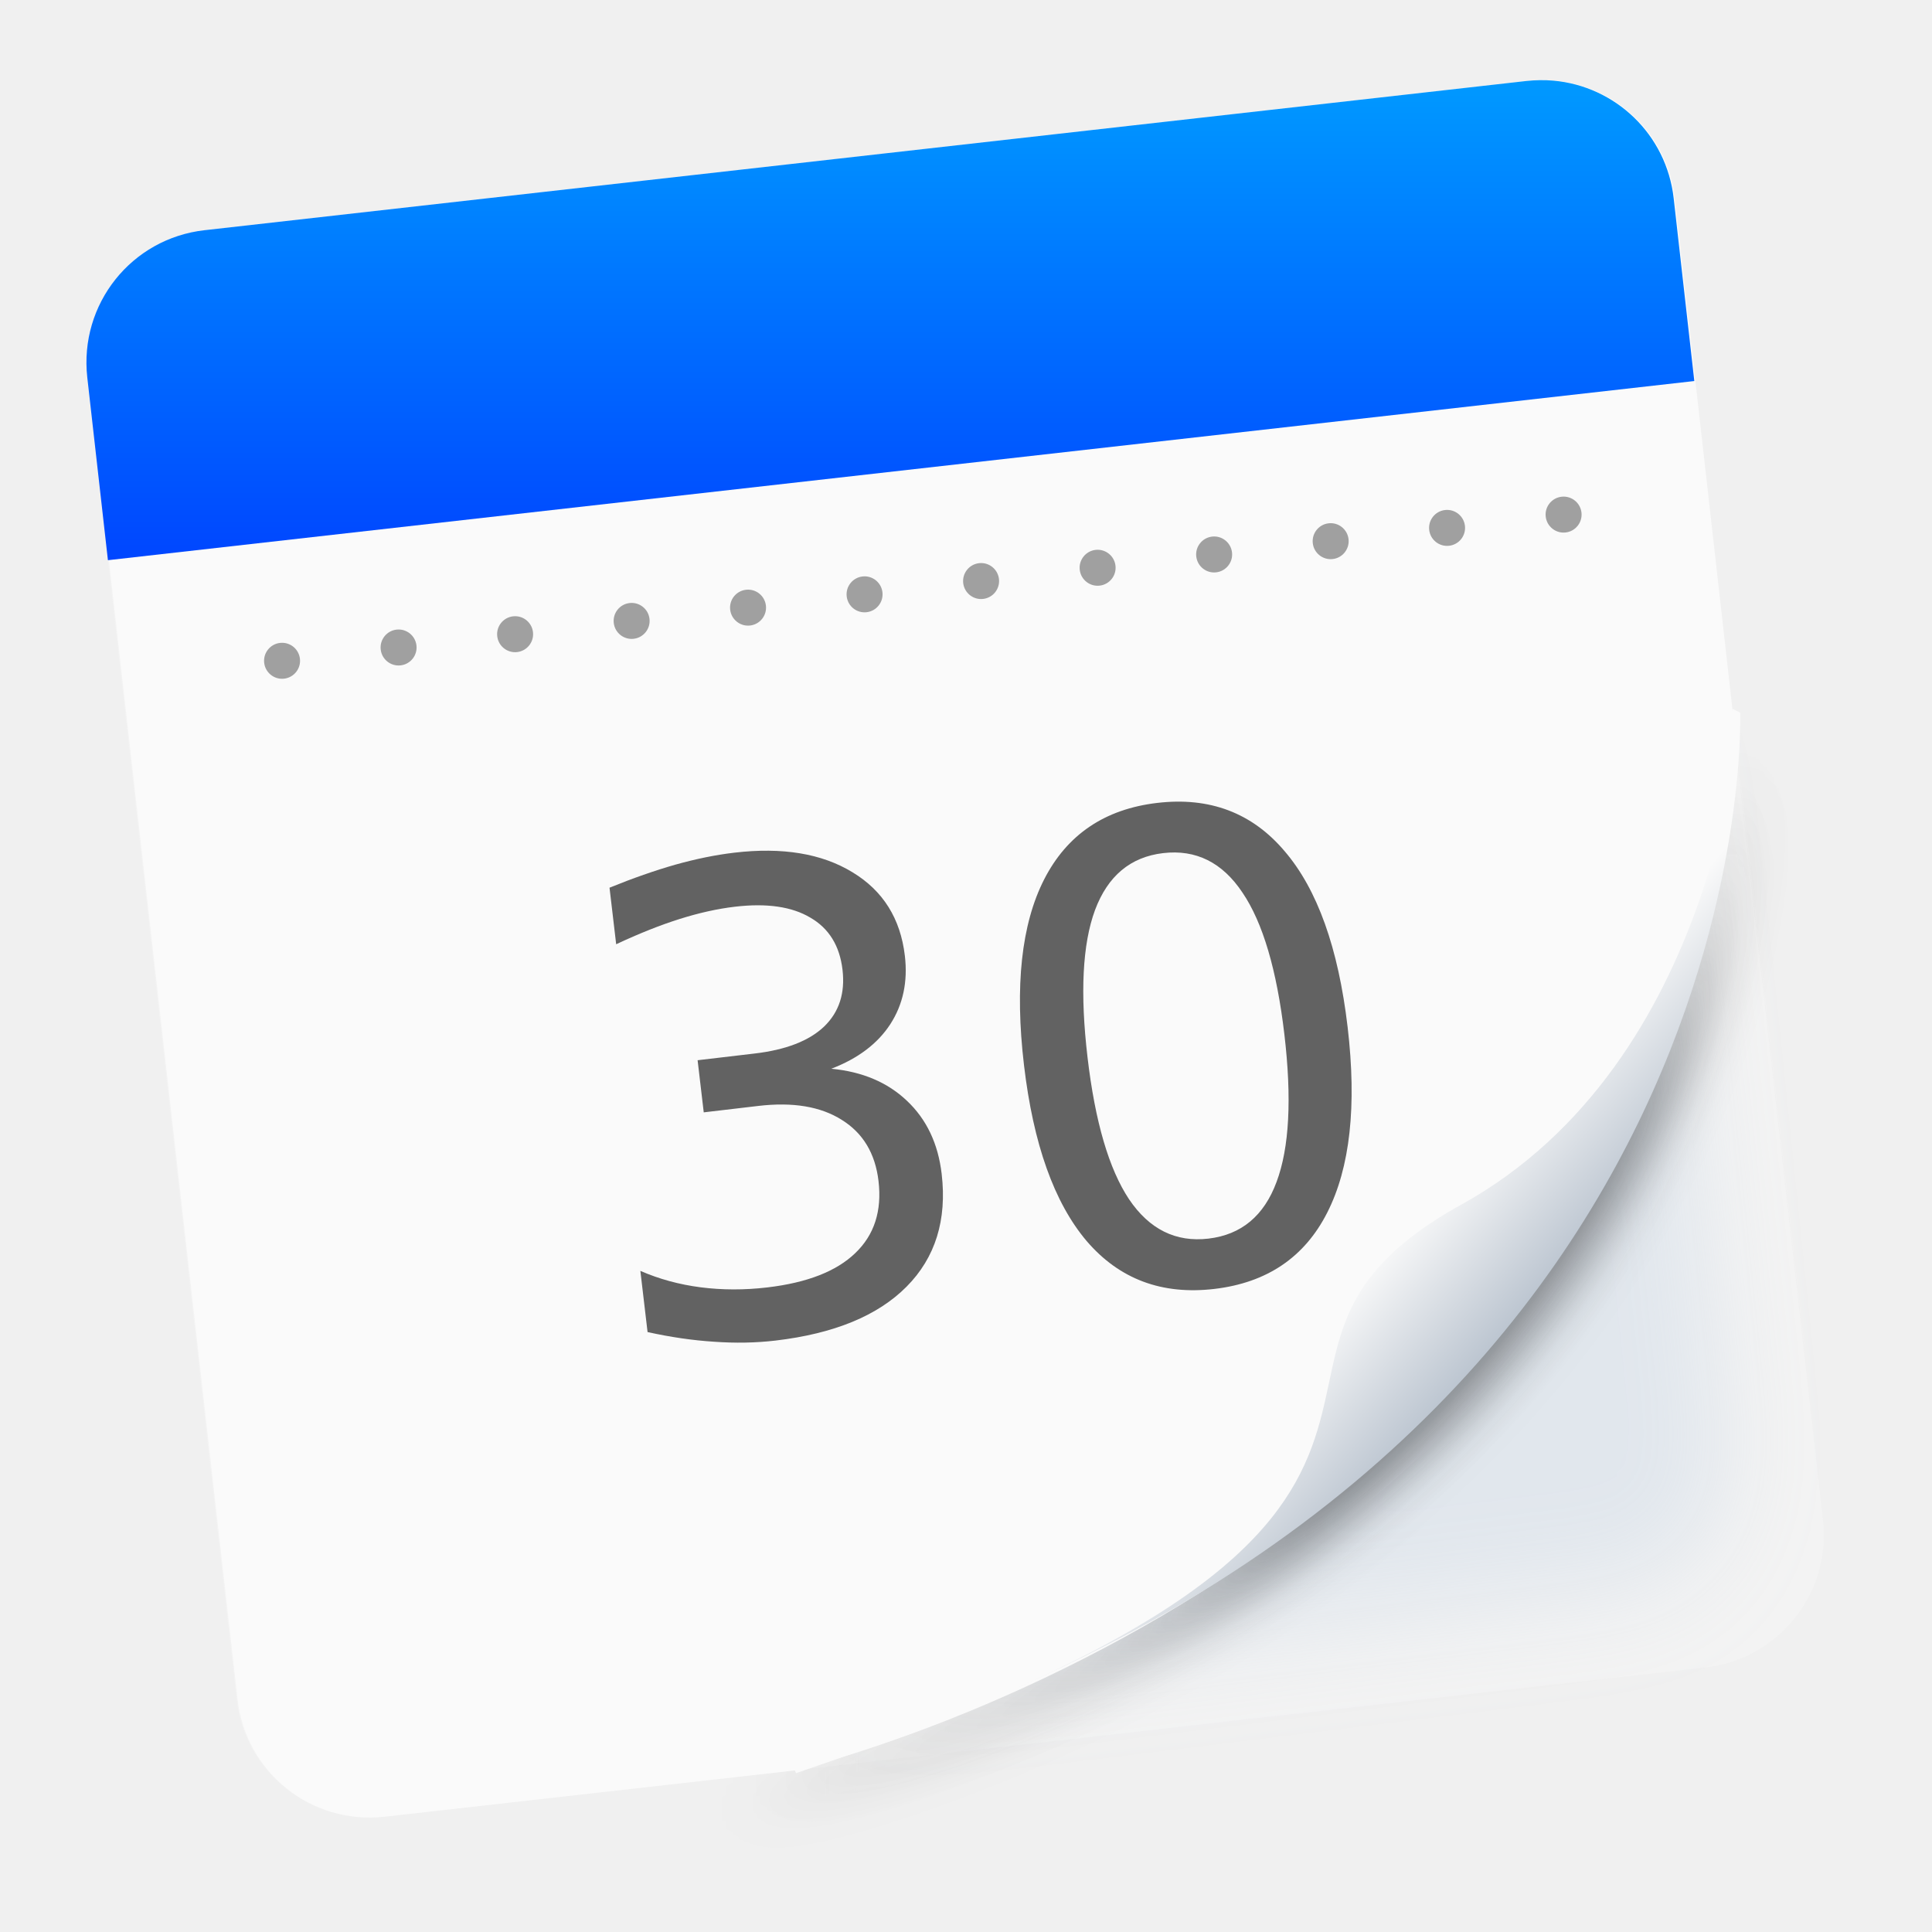
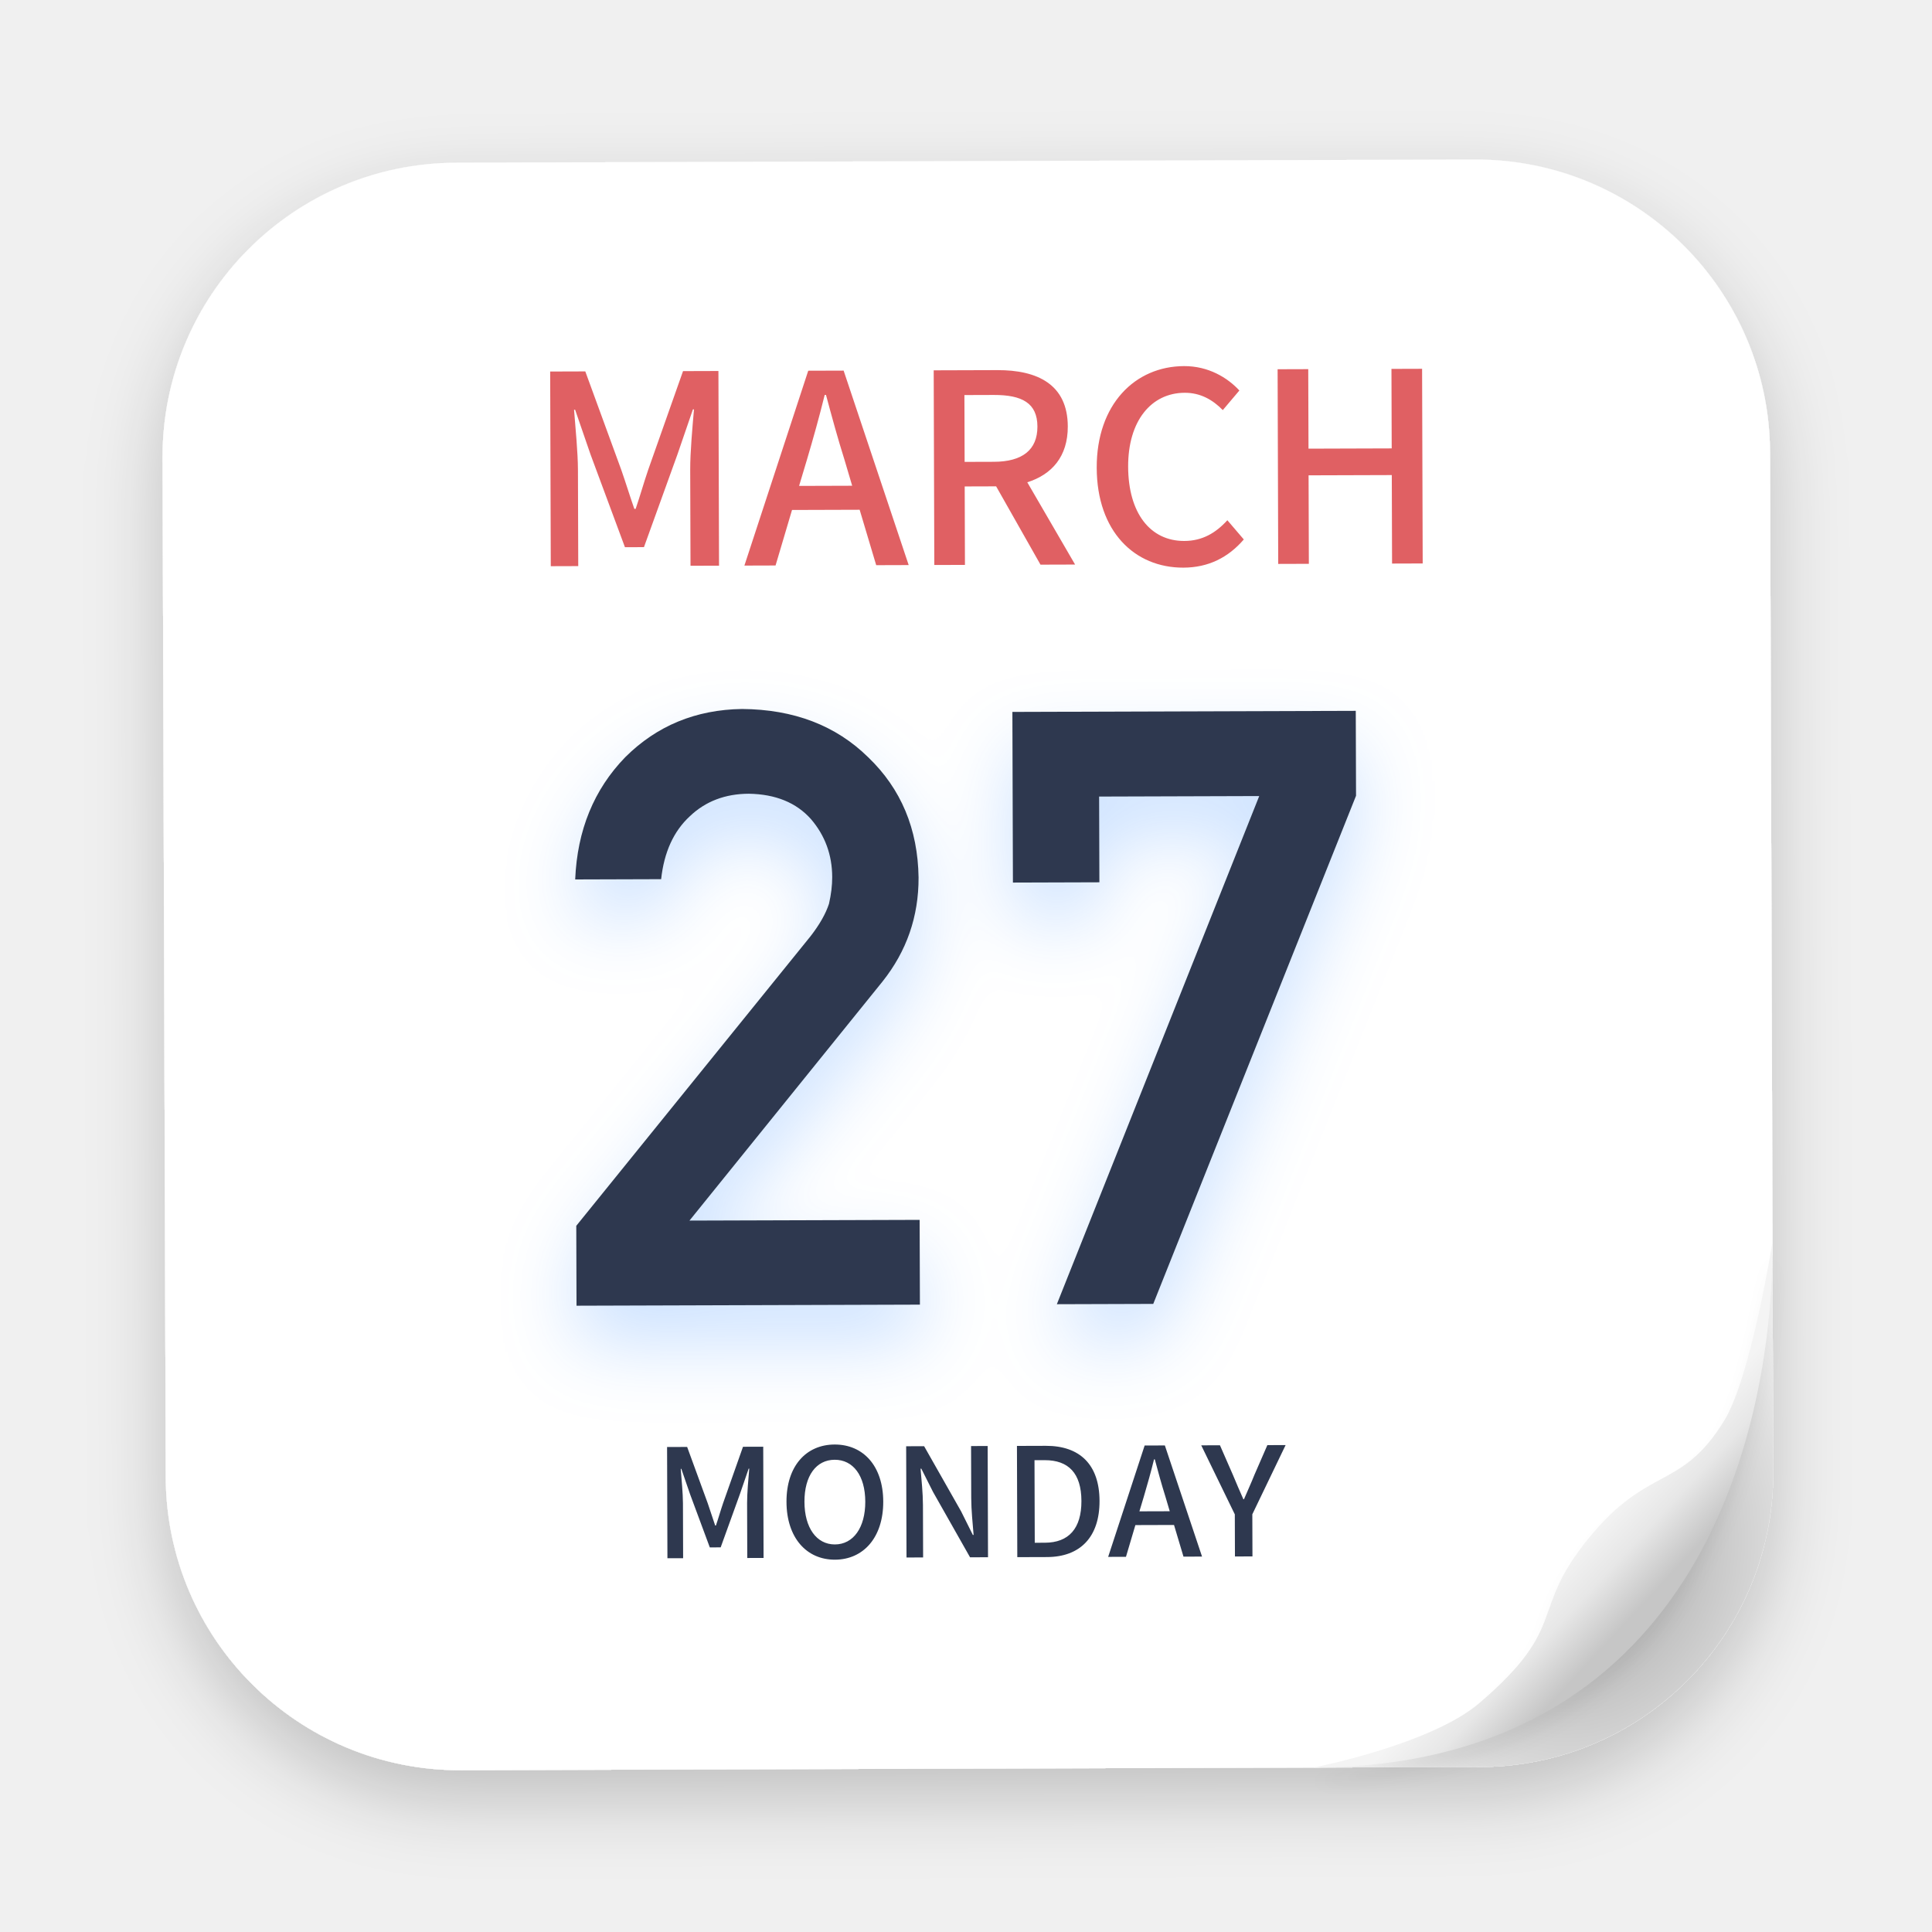
- <svg xmlns="http://www.w3.org/2000/svg" width="64" height="64" version="1.1" viewBox="0 0 16.933 16.933" id="svg82">
-   <defs id="defs18">
-     <linearGradient id="linearGradient938" x1="80.368" x2="82.141" y1="13.177" y2="14.704" gradientTransform="translate(-25.897,1.6886)" gradientUnits="userSpaceOnUse">
-       <stop stop-color="#fafafa" offset="0" id="stop2" />
-       <stop stop-color="#90a0b3" offset="1" id="stop4" />
+ <svg xmlns="http://www.w3.org/2000/svg" xmlns:xlink="http://www.w3.org/1999/xlink" width="512" height="512" viewBox="0 0 512 512" version="1.1" id="svg67">
+   <defs id="defs45">
+     <filter id="dde-calendar512-a" width="126.3%" height="127.2%" x="-12.7%" y="-12.7%" filterUnits="objectBoundingBox">
+       <feOffset dy="8" in="SourceAlpha" result="shadowOffsetOuter1" id="feOffset2" />
+       <feGaussianBlur in="shadowOffsetOuter1" result="shadowBlurOuter1" stdDeviation="10" id="feGaussianBlur4" />
+       <feComposite in="shadowBlurOuter1" in2="SourceAlpha" operator="out" result="shadowBlurOuter1" id="feComposite6" />
+       <feColorMatrix in="shadowBlurOuter1" result="shadowMatrixOuter1" values="0 0 0 0 0   0 0 0 0 0   0 0 0 0 0  0 0 0 0.2 0" id="feColorMatrix8" />
+       <feMerge id="feMerge14">
+         <feMergeNode in="shadowMatrixOuter1" id="feMergeNode10" />
+         <feMergeNode in="SourceGraphic" id="feMergeNode12" />
+       </feMerge>
+     </filter>
+     <radialGradient id="dde-calendar512-b" cx="395.161" cy="343.665" r="79.095" fx="395.161" fy="343.665" gradientTransform="scale(0.9393364,1.064581)" gradientUnits="userSpaceOnUse">
+       <stop offset="0%" id="stop17" />
+       <stop offset="100%" stop-opacity=".148" id="stop19" />
+     </radialGradient>
+     <path id="dde-calendar512-d" d="M200,303 L200,280.536 L139.005,280.536 L190.363,217.336 C196.788,209.311 200,200.139 200,189.82 C199.854,176.922 195.437,166.282 186.75,157.898 C178.208,149.443 167.075,145.143 153.35,145 C141.085,145.143 130.755,149.371 122.36,157.683 C114.037,166.21 109.584,176.994 109,190.035 L109,190.035 L131.777,190.035 C132.58,182.87 135.136,177.317 139.443,173.376 C143.604,169.434 148.824,167.464 155.102,167.464 C162.184,167.607 167.659,169.864 171.528,174.235 C175.252,178.606 177.113,183.73 177.113,189.605 C177.113,191.827 176.821,194.191 176.237,196.699 C175.361,199.351 173.718,202.217 171.309,205.298 L171.309,205.298 L109,281.826 L109,303 L200,303 Z M261.839,303 L316,168.505 L316,146 L225,146 L225,191.226 L247.914,191.226 L247.914,168.505 L290.345,168.505 L236.293,303 L261.839,303 Z" />
+     <filter id="dde-calendar512-c" width="133.8%" height="144.3%" x="-16.9%" y="-15.8%" filterUnits="objectBoundingBox">
+       <feOffset dy="10" in="SourceAlpha" result="shadowOffsetOuter1" id="feOffset23" />
+       <feGaussianBlur in="shadowOffsetOuter1" result="shadowBlurOuter1" stdDeviation="10" id="feGaussianBlur25" />
+       <feColorMatrix in="shadowBlurOuter1" values="0 0 0 0 0   0 0 0 0 0.424   0 0 0 0 1  0 0 0 0.2 0" id="feColorMatrix27" />
+     </filter>
+     <linearGradient id="dde-calendar512-g" x1="414.932" x2="398.554" y1="361.462" y2="344.017" gradientTransform="scale(0.9368553,1.067401)" gradientUnits="userSpaceOnUse">
+       <stop offset="0%" stop-color="#C6C6C6" id="stop30" />
+       <stop offset="53.052%" stop-color="#E7E7E7" id="stop32" />
+       <stop offset="100%" stop-color="#F4F4F4" id="stop34" />
    </linearGradient>
-     <filter id="filter1066" x="-.064" y="-.057" width="1.128" height="1.113" color-interpolation-filters="sRGB">
-       <feGaussianBlur stdDeviation="0.227" id="feGaussianBlur7" />
+     <path id="dde-calendar512-f" d="M426,287 C426,287 420.263,322.815 413,334.5 C401.5,353 393,346 377,365.5 C361,385 372,388.5 348,409 C335.138,419.986 304,426 304,426 C403.5,426 426,340.5 426,287 Z" />
+     <filter id="dde-calendar512-e" width="113.1%" height="111.5%" x="-6.6%" y="-2.9%" filterUnits="objectBoundingBox">
+       <feOffset dy="4" in="SourceAlpha" result="shadowOffsetOuter1" id="feOffset38" />
+       <feGaussianBlur in="shadowOffsetOuter1" result="shadowBlurOuter1" stdDeviation="2" id="feGaussianBlur40" />
+       <feColorMatrix in="shadowBlurOuter1" values="0 0 0 0 0   0 0 0 0 0   0 0 0 0 0  0 0 0 0.05 0" id="feColorMatrix42" />
    </filter>
-     <filter id="filter1100" x="-.122" y="-.118" width="1.244" height="1.237" color-interpolation-filters="sRGB">
-       <feGaussianBlur stdDeviation="0.476" id="feGaussianBlur10" />
-     </filter>
-     <linearGradient id="linearGradient1206" x1="54.456" x2="54.456" y1="6.455" y2="11.072" gradientTransform="translate(-4.1387,-2.5369)" gradientUnits="userSpaceOnUse">
-       <stop stop-color="#ffd700" offset="0" id="stop13" style="stop-color:#009cff;stop-opacity:1" />
-       <stop stop-color="#ffb300" offset="1" id="stop15" style="stop-color:#0044ff;stop-opacity:1" />
-     </linearGradient>
-     <filter style="color-interpolation-filters:sRGB" id="filter1066-3" x="-0.064" y="-0.057" width="1.128" height="1.113">
-       <feGaussianBlur stdDeviation="0.227" id="feGaussianBlur7-6" />
-     </filter>
-     <filter style="color-interpolation-filters:sRGB" id="filter1100-7" x="-0.122" y="-0.118" width="1.244" height="1.237">
-       <feGaussianBlur stdDeviation="0.476" id="feGaussianBlur10-5" />
-     </filter>
-     <filter style="color-interpolation-filters:sRGB" id="filter862" x="-0.064" y="-0.057" width="1.128" height="1.113">
-       <feGaussianBlur stdDeviation="0.227" id="feGaussianBlur860" />
-     </filter>
-     <linearGradient id="linearGradient1206-6" x1="54.456" x2="54.456" y1="6.455" y2="11.072" gradientTransform="translate(-4.1387,-2.5369)" gradientUnits="userSpaceOnUse">
-       <stop stop-color="#ffd700" offset="0" id="stop13-2" style="stop-color:#c13e3e;stop-opacity:1" />
-       <stop stop-color="#ffb300" offset="1" id="stop15-9" style="stop-color:#9d1f2d;stop-opacity:1" />
-     </linearGradient>
  </defs>
-   <g transform="matrix(.96154 0 0 .96154 -40.41 -3.2056)" id="g80">
-     <rect transform="rotate(-6.4422)" x="41.792" y="10.323" width="14.552" height="14.552" ry="1.214" fill="#f3f3f3" id="rect22" />
-     <path transform="matrix(1.0744 0 0 1.0084 -4.2722 .26001)" d="m57.818 9.829s0.054 3.078-2.664 4.541c-2.245 1.208 0.939 2.689-5.86 5.099 8.851-2.575 8.524-9.64 8.524-9.64z" fill="#141414" filter="url(#filter1066)" opacity=".3" id="path28" />
-     <path transform="matrix(.86931 0 0 .95084 6.984 .28988)" d="m57.594 9.732c-0.154 5.725-5.052 8.686-8.523 9.64l8.286-0.936c0.668-0.075 1.145-0.674 1.07-1.343z" fill="#9cb8d7" filter="url(#filter1100)" opacity=".2" id="path30" />
-     <path transform="matrix(1.044 0 0 .97277 -2.4677 .7287)" d="m57.818 9.829s0.054 3.078-2.664 4.541c-2.245 1.208 0.939 2.689-5.86 5.099 8.851-2.575 8.524-9.64 8.524-9.64z" fill="#141414" filter="url(#filter1066)" opacity=".3" id="path32" />
-     <path d="m56.195 4.069c-0.08-0.007-0.163-0.006-0.246 0.003l-12.048 1.361c-0.668 0.075-1.146 0.674-1.07 1.342l1.361 12.048c0.075 0.668 0.674 1.145 1.342 1.07l3.768-0.425c3.471-0.955 8.365-3.916 8.518-9.639l0.832 7.361-1.36-12.048c-0.066-0.585-0.533-1.023-1.096-1.073z" fill="#fafafa" id="path34" />
-     <path d="m57.818 9.794s0.054 3.078-2.664 4.541c-2.245 1.208 0.939 2.689-5.86 5.099 8.851-2.575 8.594-9.604 8.594-9.604z" fill="url(#linearGradient938)" id="path40" />
-     <path d="m56.186 4.069c-0.08-0.007-0.162-0.006-0.246 0.003l-12.048 1.36c-0.668 0.075-1.145 0.674-1.07 1.343l0.188 1.665 14.46-1.633-0.188-1.665c-0.066-0.585-0.533-1.023-1.096-1.073z" fill="url(#linearGradient1206)" id="path42" />
-     <g fill="none" id="g52">
-       <path d="m57.819 9.848s-0.189 3.128-2.506 4.409c-2.666 1.474 0.97 2.791-6.053 5.177" stroke="#fafafa" stroke-width=".132" id="path46" />
-       <path d="m44.077 17.981" stroke="#000" stroke-width=".265px" id="path50" />
+   <g transform="rotate(-0.1792134,13886.822,-13673.817)" id="g65" style="fill:none;fill-rule:evenodd;filter:url(#dde-calendar512-a)">
+     <path d="m 78,0 h 270 c 43.078,0 78,34.922 78,78 v 253.14 0 V 348 c 0,43.078 -34.922,78 -78,78 h -17.781 v 0 H 78 C 34.922,426 0,391.078 0,348 V 78 C 0,34.922 34.922,0 78,0 Z" id="path47" style="fill:#ffffff" />
+     <path d="m 426,290 v 58 c 0,43.078 -34.922,78 -78,78 h -42 c 41,-5 69.833,-20.833 86.5,-47.5 16.667,-26.667 27.833,-56.167 33.5,-88.5 z" id="path49" style="fill:url(#dde-calendar512-b);fill-opacity:0.39" />
+     <path d="M 110.07,107 V 81.52 c 0,-4.62 -0.63,-11.27 -0.98,-15.96 h 0.28 l 4.06,11.9 9.03,24.57 h 5.04 l 8.96,-24.57 4.13,-11.9 h 0.28 c -0.42,4.69 -1.05,11.34 -1.05,15.96 V 107 h 7.56 V 55.41 H 138 l -9.31,26.11 c -1.19,3.43 -2.17,6.93 -3.36,10.36 h -0.35 c -1.19,-3.43 -2.24,-6.93 -3.43,-10.36 L 112.1,55.41 h -9.31 V 107 Z m 52.29,0 4.41,-14.7 h 17.92 l 4.34,14.7 h 8.61 L 180.56,55.41 h -9.38 L 154.1,107 Z m 20.37,-21.07 h -14.07 l 2.1,-6.93 c 1.68,-5.6 3.29,-11.27 4.76,-17.15 h 0.35 c 1.54,5.81 3.08,11.55 4.83,17.15 z M 212.55,107 V 86.21 h 8.33 L 232.57,107 h 9.17 l -12.6,-21.84 c 6.51,-2.03 10.78,-6.79 10.78,-14.77 0,-11.13 -7.98,-14.98 -18.62,-14.98 H 204.43 V 107 Z m 7.77,-27.3 h -7.77 V 61.99 h 7.77 c 7.49,0 11.55,2.17 11.55,8.4 0,6.23 -4.06,9.31 -11.55,9.31 z m 50.12,28.21 c 6.65,0 11.9,-2.66 16.03,-7.42 l -4.34,-5.11 c -3.08,3.36 -6.65,5.46 -11.41,5.46 -9.1,0 -14.84,-7.49 -14.84,-19.74 0,-12.11 6.16,-19.53 15.05,-19.53 4.2,0 7.42,1.89 10.08,4.62 l 4.41,-5.18 c -3.15,-3.43 -8.19,-6.51 -14.63,-6.51 -13.02,0 -23.24,10.08 -23.24,26.88 0,16.87 9.94,26.53 22.89,26.53 z M 303.69,107 V 83.55 h 22.05 V 107 h 8.12 V 55.41 h -8.12 V 76.48 H 303.69 V 55.41 h -8.12 V 107 Z" id="path51" style="fill:#e06164;fill-rule:nonzero" />
+     <g id="g57" style="fill-rule:nonzero">
+       <use xlink:href="#dde-calendar512-d" id="use53" style="fill:#000000;filter:url(#dde-calendar512-c)" x="0" y="0" width="100%" height="100%" />
+       <use xlink:href="#dde-calendar512-d" id="use55" style="fill:#2d394f" x="0" y="0" width="100%" height="100%" />
    </g>
-     <g transform="translate(.10524 -.035078)" fill="#a0a0a0" id="g78">
-       <circle transform="rotate(-6.5076)" cx="43.141" cy="14.374" r=".164" id="circle54" />
-       <circle transform="rotate(-6.5076)" cx="44.21" cy="14.374" r=".164" id="circle56" />
-       <circle transform="rotate(-6.5076)" cx="45.279" cy="14.374" r=".164" id="circle58" />
-       <circle transform="rotate(-6.5076)" cx="46.348" cy="14.374" r=".164" id="circle60" />
-       <circle transform="rotate(-6.5076)" cx="47.416" cy="14.374" r=".164" id="circle62" />
-       <circle transform="rotate(-6.5076)" cx="48.485" cy="14.374" r=".164" id="circle64" />
-       <circle transform="rotate(-6.5076)" cx="49.554" cy="14.374" r=".164" id="circle66" />
-       <circle transform="rotate(-6.5076)" cx="50.623" cy="14.374" r=".164" id="circle68" />
-       <circle transform="rotate(-6.5076)" cx="51.692" cy="14.374" r=".164" id="circle70" />
-       <circle transform="rotate(-6.5076)" cx="52.761" cy="14.374" r=".164" id="circle72" />
-       <circle transform="rotate(-6.5076)" cx="54.898" cy="14.374" r=".164" id="circle74" />
-       <circle transform="rotate(-6.5076)" cx="53.829" cy="14.374" r=".164" id="circle76" />
-     </g>
-   </g>
-   <g aria-label="30" transform="rotate(-6.711249,0.1335685,-2.278041)" style="font-style:normal;font-weight:normal;font-size:5.67px;line-height:1.25;font-family:sans-serif;letter-spacing:0px;word-spacing:0px;fill:#626262;fill-opacity:1;stroke:none;stroke-width:0.142" id="text893-8">
-     <path d="m 5.876,10.123 q 0.401,0.086 0.626,0.357 0.227,0.271 0.227,0.67 0,0.612 -0.421,0.947 -0.421,0.335 -1.196,0.335 -0.26,0 -0.537,-0.053 -0.274,-0.05 -0.568,-0.152 v -0.54 q 0.233,0.136 0.509,0.205 0.277,0.069 0.579,0.069 0.526,0 0.8,-0.208 0.277,-0.208 0.277,-0.604 0,-0.365 -0.257,-0.57 Q 5.66,10.372 5.203,10.372 H 4.721 V 9.912 h 0.504 q 0.413,0 0.631,-0.163 0.219,-0.166 0.219,-0.476 0,-0.318 -0.227,-0.487 -0.224,-0.172 -0.645,-0.172 -0.23,0 -0.493,0.05 -0.263,0.05 -0.579,0.155 V 8.32 Q 4.45,8.232 4.727,8.187 5.007,8.143 5.253,8.143 q 0.637,0 1.008,0.291 0.371,0.288 0.371,0.781 0,0.343 -0.197,0.581 Q 6.239,10.031 5.876,10.123 Z" style="fill:#626262;fill-opacity:1;stroke-width:0.142" id="path847" />
-     <path d="m 8.985,8.586 q -0.432,0 -0.651,0.426 -0.216,0.424 -0.216,1.276 0,0.85 0.216,1.276 0.219,0.424 0.651,0.424 0.435,0 0.651,-0.424 0.219,-0.426 0.219,-1.276 0,-0.853 -0.219,-1.276 Q 9.42,8.586 8.985,8.586 Z m 0,-0.443 q 0.695,0 1.06,0.551 0.368,0.548 0.368,1.595 0,1.044 -0.368,1.595 -0.365,0.548 -1.06,0.548 -0.695,0 -1.063,-0.548 -0.365,-0.551 -0.365,-1.595 0,-1.047 0.365,-1.595 0.368,-0.551 1.063,-0.551 z" style="fill:#626262;fill-opacity:1;stroke-width:0.142" id="path849" />
+     <path d="m 137.04,370 v -14.56 c 0,-2.64 -0.36,-6.44 -0.56,-9.12 h 0.16 l 2.32,6.8 5.16,14.04 H 147 l 5.12,-14.04 2.36,-6.8 h 0.16 c -0.24,2.68 -0.6,6.48 -0.6,9.12 V 370 h 4.32 V 340.52 H 153 l -5.32,14.92 c -0.68,1.96 -1.24,3.96 -1.92,5.92 h -0.2 c -0.68,-1.96 -1.28,-3.96 -1.96,-5.92 l -5.4,-14.92 h -5.32 V 370 Z m 40.24,0.52 c 7.56,0 12.84,-5.88 12.84,-15.36 0,-9.48 -5.28,-15.16 -12.84,-15.16 -7.56,0 -12.8,5.68 -12.8,15.16 0,9.48 5.24,15.36 12.8,15.36 z m 0,-4.04 c -4.88,0 -8.04,-4.44 -8.04,-11.32 0,-6.92 3.16,-11.12 8.04,-11.12 4.88,0 8.08,4.2 8.08,11.12 0,6.88 -3.2,11.32 -8.08,11.32 z m 23.36,3.52 v -13.88 c 0,-3.2 -0.36,-6.6 -0.6,-9.64 h 0.2 l 3.08,6.16 9.76,17.36 h 4.76 v -29.48 h -4.4 v 13.76 c 0,3.2 0.36,6.76 0.6,9.8 h -0.2 l -3.08,-6.24 -9.76,-17.32 h -4.76 V 370 Z m 32.84,0 c 8.8,0 13.96,-5.28 13.96,-14.84 0,-9.6 -5.16,-14.64 -14.2,-14.64 H 225.6 V 370 Z m -0.56,-3.8 h -2.68 v -21.88 h 2.68 c 6.32,0 9.72,3.48 9.72,10.84 0,7.32 -3.4,11.04 -9.72,11.04 z m 21.48,3.8 2.52,-8.4 h 10.24 l 2.48,8.4 h 4.92 l -9.76,-29.48 h -5.36 L 249.68,370 Z m 11.64,-12.04 H 258 l 1.2,-3.96 c 0.96,-3.2 1.88,-6.44 2.72,-9.8 h 0.2 c 0.88,3.32 1.76,6.6 2.76,9.8 z M 287.92,370 v -11.16 l 8.88,-18.32 h -4.84 l -3.44,7.84 c -0.88,2.2 -1.84,4.24 -2.8,6.48 h -0.16 c -1,-2.24 -1.84,-4.28 -2.76,-6.48 l -3.4,-7.84 h -4.96 l 8.84,18.32 V 370 Z" id="path59" style="fill:#2d394f;fill-rule:nonzero" />
+     <use xlink:href="#dde-calendar512-f" id="use61" style="fill:#000000;filter:url(#dde-calendar512-e)" x="0" y="0" width="100%" height="100%" />
+     <use xlink:href="#dde-calendar512-f" id="use63" style="fill:url(#dde-calendar512-g)" x="0" y="0" width="100%" height="100%" />
  </g>
</svg>
